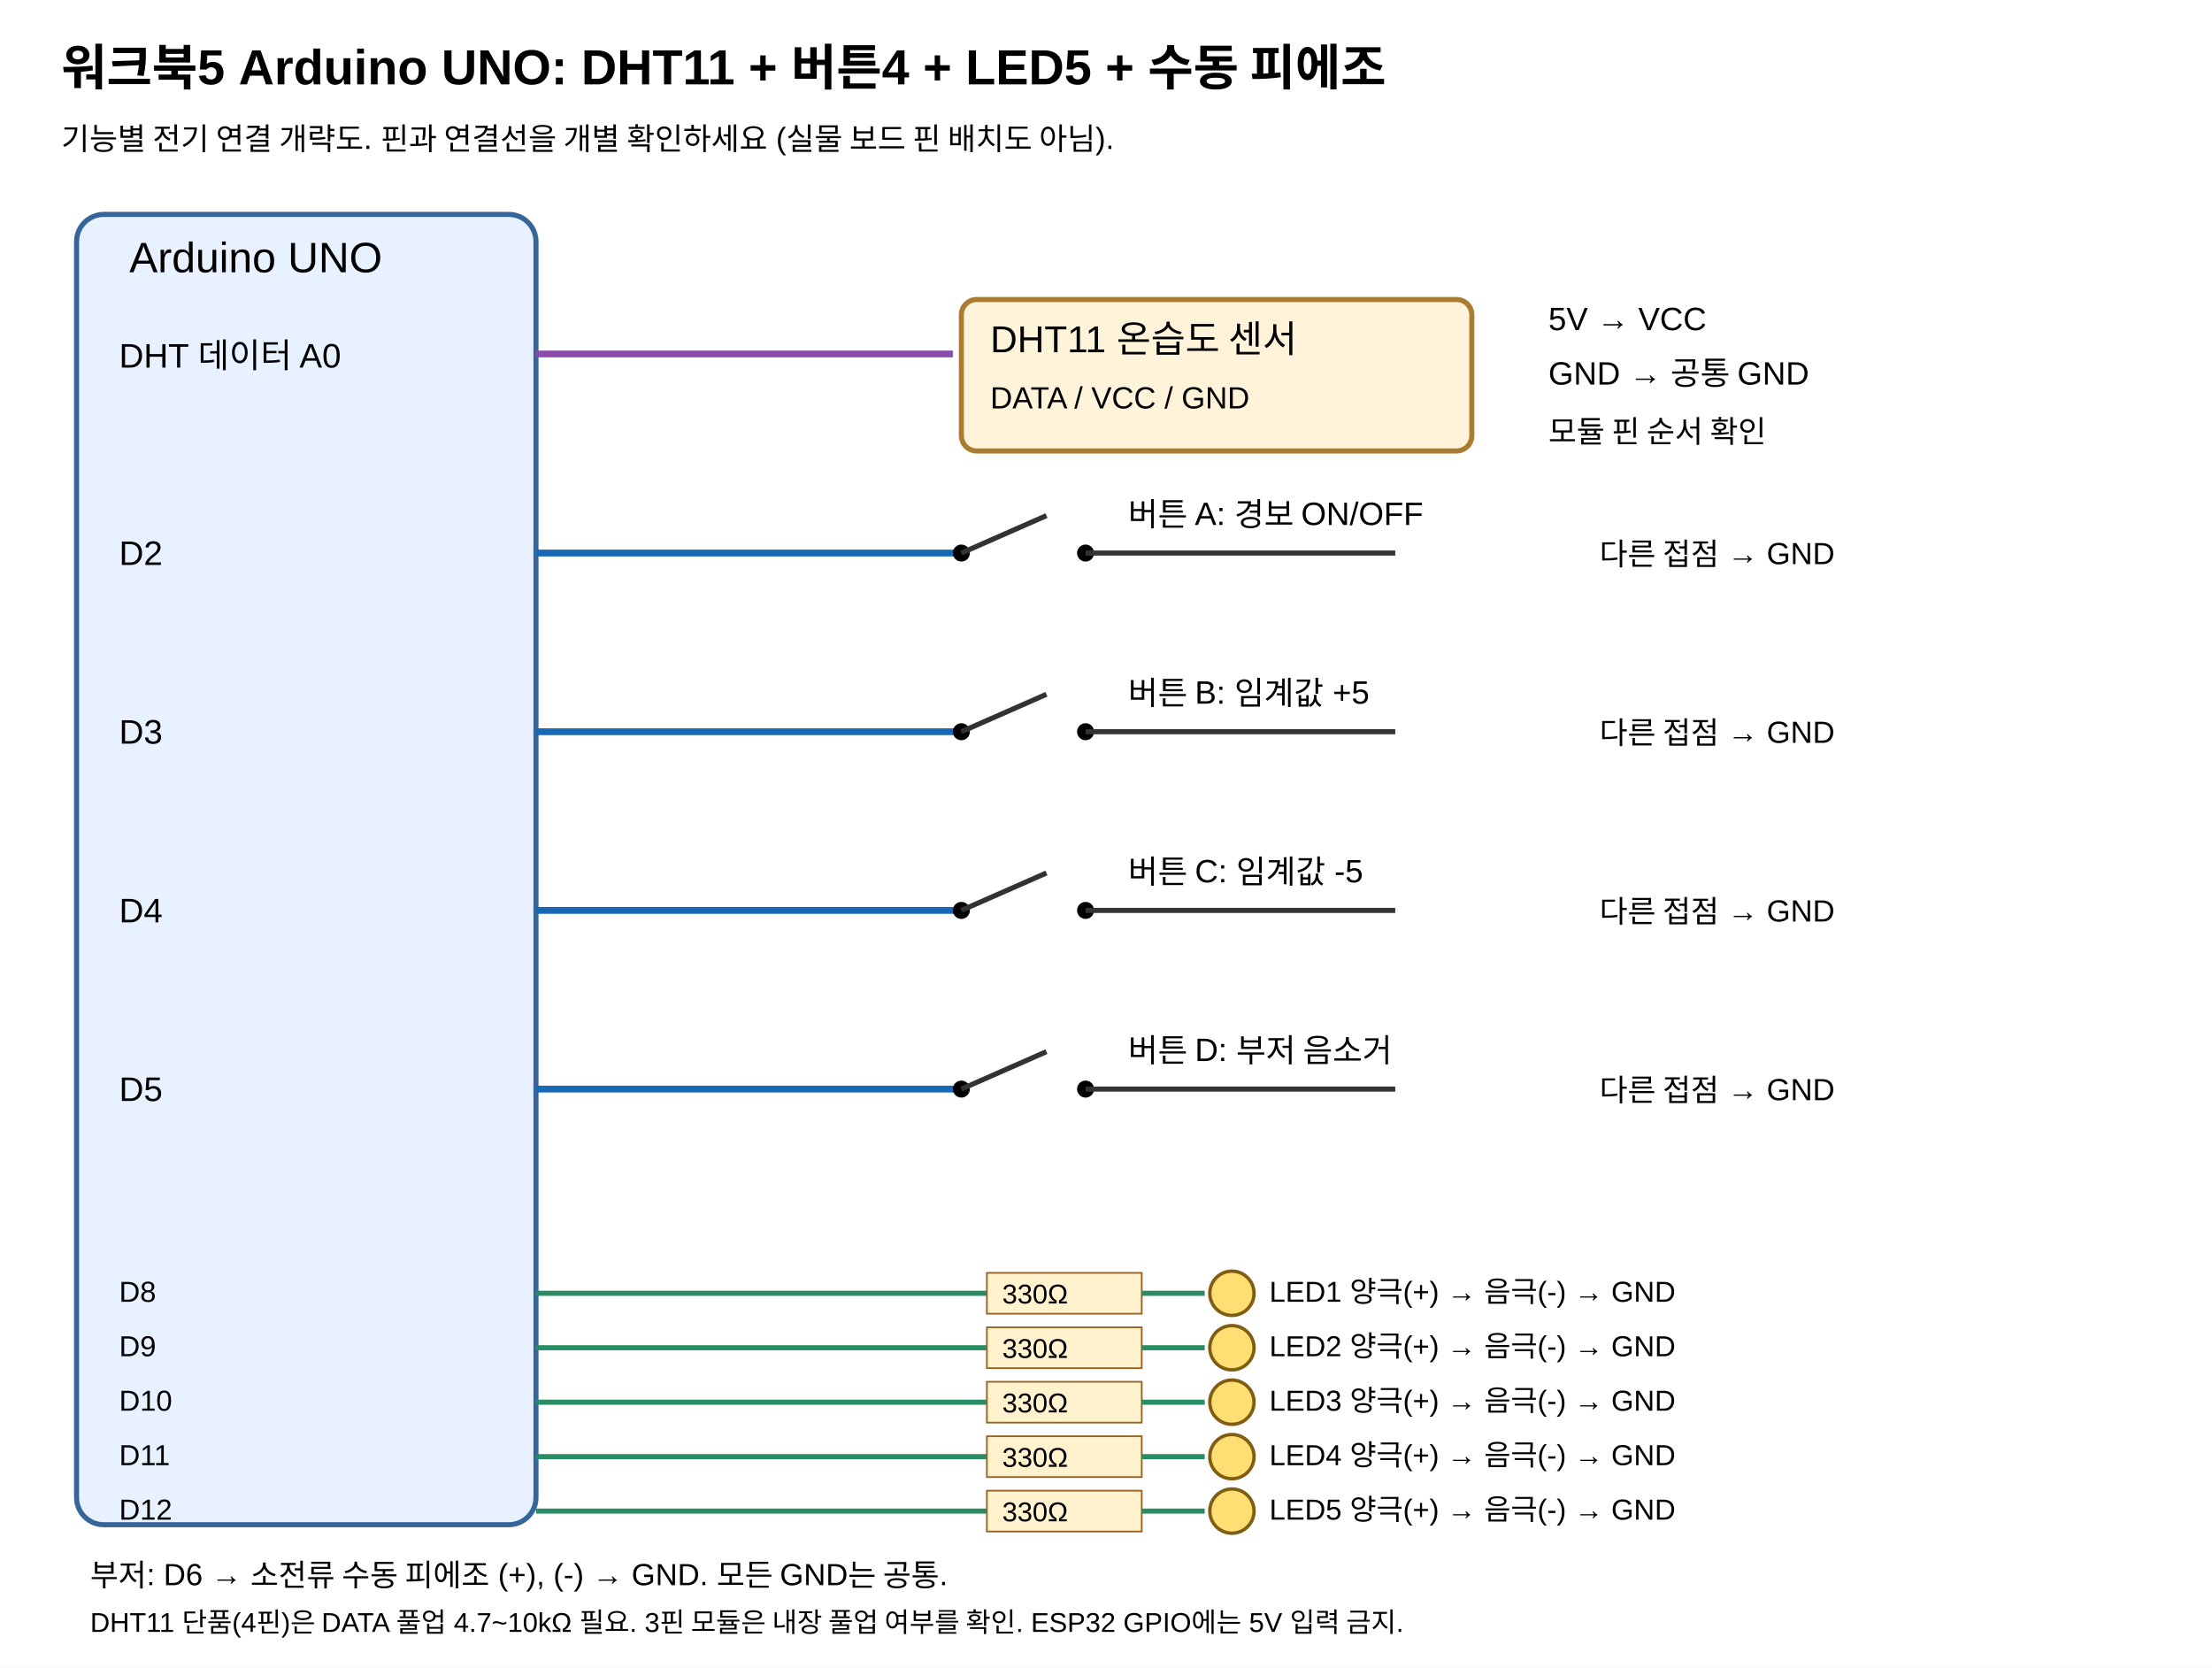
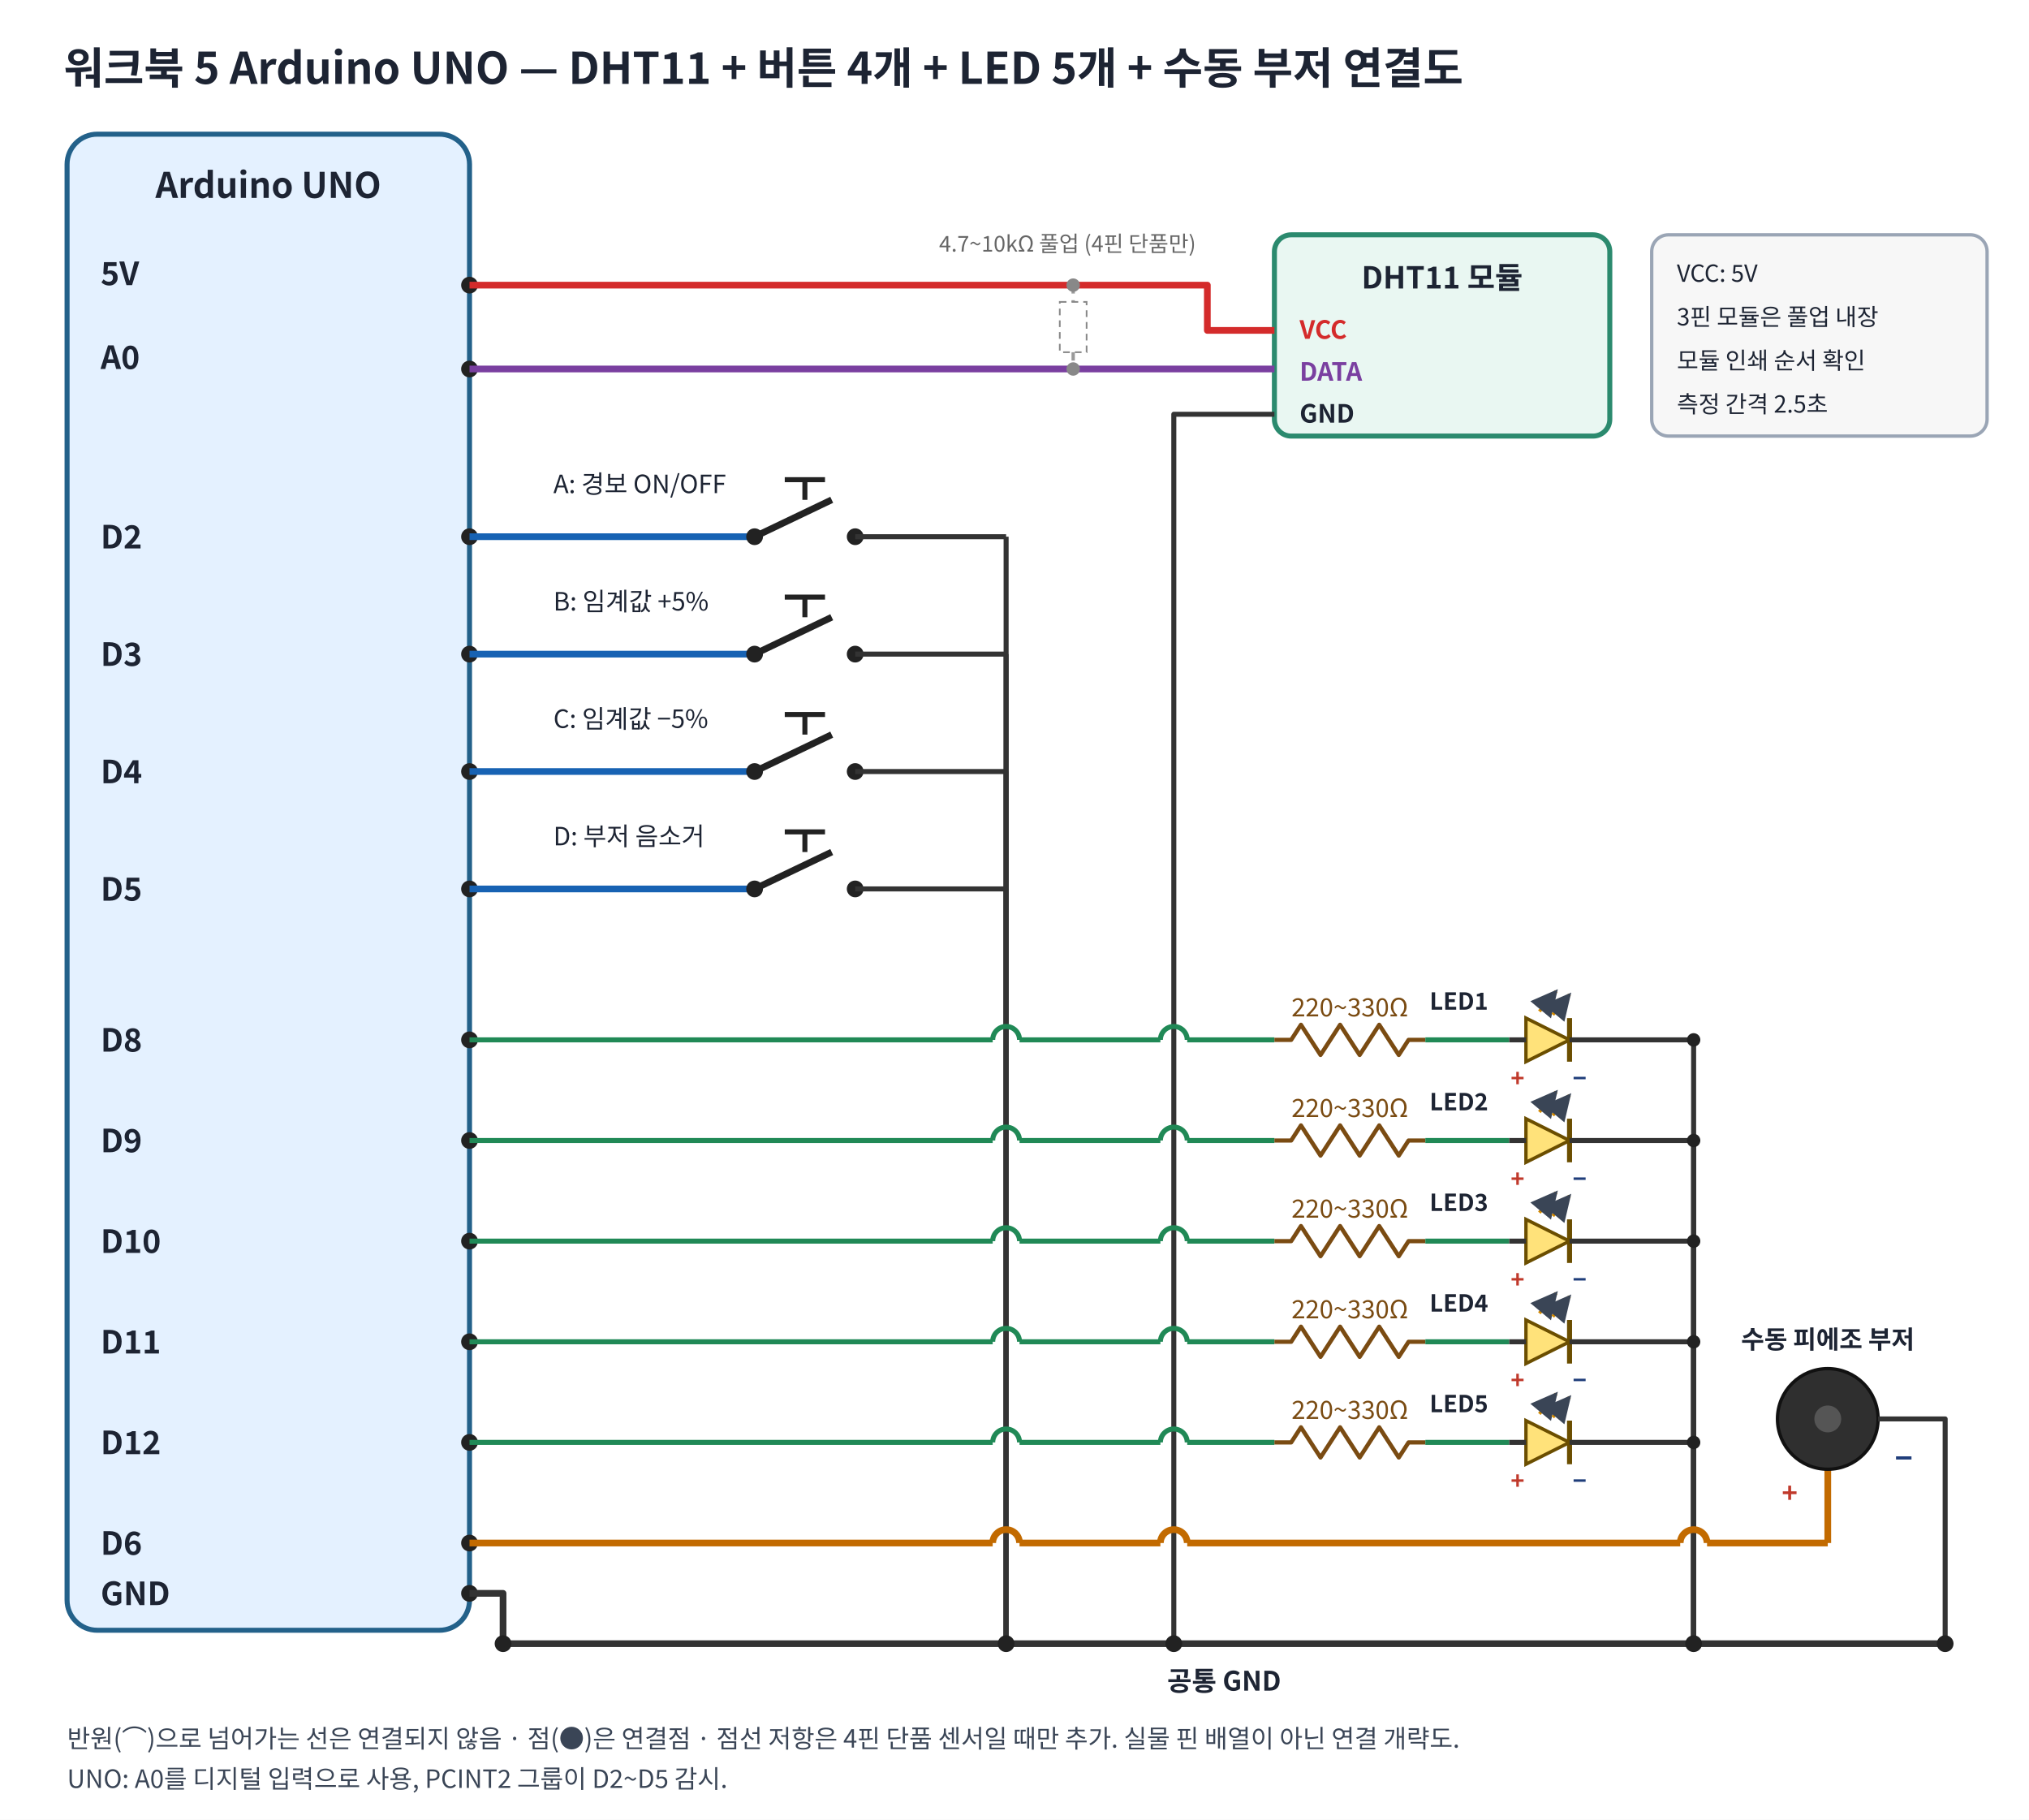
- <svg xmlns="http://www.w3.org/2000/svg" width="1300" height="980" viewBox="0 0 1300 980">
-   <rect width="1300" height="980" fill="#fff" />
-   <g font-family="Arial,sans-serif">
-     <text x="36" y="50" font-size="29" font-weight="bold">워크북5 Arduino UNO: DHT11 + 버튼4 + LED5 + 수동 피에조</text>
-     <text x="36" y="88" font-size="18">기능별 전기 연결 개략도. 핀과 연결선을 개별 확인하세요 (실물 보드 핀 배치도 아님).</text>
-     <rect x="45" y="126" width="270" height="770" rx="16" fill="#e8f1ff" stroke="#376599" stroke-width="3" />
-     <text x="76" y="160" font-size="25">Arduino UNO</text>
-     <text x="70" y="216" font-size="20">DHT 데이터 A0</text>
-     <path d="M315 208 H560" stroke="#8a4caa" stroke-width="4" />
-     <rect x="565" y="176" width="300" height="89" rx="9" fill="#fff4d9" stroke="#aa7c32" stroke-width="3" />
-     <text x="582" y="207" font-size="22">DHT11 온습도 센서</text>
-     <text x="582" y="240" font-size="18">DATA / VCC / GND</text>
-     <text x="910" y="194" font-size="19">5V → VCC</text>
-     <text x="910" y="226" font-size="19">GND → 공통 GND</text>
-     <text x="910" y="260" font-size="18">모듈 핀 순서 확인</text>
-     <text x="70" y="332" font-size="20">D2</text>
-     <path d="M315 325 H565" stroke="#1769b6" stroke-width="4" />
-     <circle cx="565" cy="325" r="5" />
-     <path d="M565 325 l50 -22" stroke="#333" stroke-width="3" />
-     <circle cx="638" cy="325" r="5" />
-     <path d="M638 325 H820" stroke="#333" stroke-width="3" />
-     <text x="663" y="309" font-size="19">버튼 A: 경보 ON/OFF</text>
-     <text x="940" y="332" font-size="18">다른 접점 → GND</text>
-     <text x="70" y="437" font-size="20">D3</text>
-     <path d="M315 430 H565" stroke="#1769b6" stroke-width="4" />
-     <circle cx="565" cy="430" r="5" />
-     <path d="M565 430 l50 -22" stroke="#333" stroke-width="3" />
-     <circle cx="638" cy="430" r="5" />
-     <path d="M638 430 H820" stroke="#333" stroke-width="3" />
-     <text x="663" y="414" font-size="19">버튼 B: 임계값 +5</text>
-     <text x="940" y="437" font-size="18">다른 접점 → GND</text>
-     <text x="70" y="542" font-size="20">D4</text>
-     <path d="M315 535 H565" stroke="#1769b6" stroke-width="4" />
-     <circle cx="565" cy="535" r="5" />
-     <path d="M565 535 l50 -22" stroke="#333" stroke-width="3" />
-     <circle cx="638" cy="535" r="5" />
-     <path d="M638 535 H820" stroke="#333" stroke-width="3" />
-     <text x="663" y="519" font-size="19">버튼 C: 임계값 -5</text>
-     <text x="940" y="542" font-size="18">다른 접점 → GND</text>
-     <text x="70" y="647" font-size="20">D5</text>
-     <path d="M315 640 H565" stroke="#1769b6" stroke-width="4" />
-     <circle cx="565" cy="640" r="5" />
-     <path d="M565 640 l50 -22" stroke="#333" stroke-width="3" />
-     <circle cx="638" cy="640" r="5" />
-     <path d="M638 640 H820" stroke="#333" stroke-width="3" />
-     <text x="663" y="624" font-size="19">버튼 D: 부저 음소거</text>
-     <text x="940" y="647" font-size="18">다른 접점 → GND</text>
-     <text x="70" y="765" font-size="17">D8</text>
-     <path d="M315 760 H580" stroke="#288d64" stroke-width="3" />
-     <rect x="580" y="748" width="91" height="24" fill="#fff2cc" stroke="#956426" />
-     <text x="589" y="766" font-size="16">330Ω</text>
-     <path d="M671 760 H708" stroke="#288d64" stroke-width="3" />
-     <circle cx="724" cy="760" r="13" fill="#ffdf73" stroke="#815d11" stroke-width="2" />
-     <text x="746" y="765" font-size="17">LED1 양극(+) → 음극(-) → GND</text>
-     <text x="70" y="797" font-size="17">D9</text>
-     <path d="M315 792 H580" stroke="#288d64" stroke-width="3" />
-     <rect x="580" y="780" width="91" height="24" fill="#fff2cc" stroke="#956426" />
-     <text x="589" y="798" font-size="16">330Ω</text>
-     <path d="M671 792 H708" stroke="#288d64" stroke-width="3" />
-     <circle cx="724" cy="792" r="13" fill="#ffdf73" stroke="#815d11" stroke-width="2" />
-     <text x="746" y="797" font-size="17">LED2 양극(+) → 음극(-) → GND</text>
-     <text x="70" y="829" font-size="17">D10</text>
-     <path d="M315 824 H580" stroke="#288d64" stroke-width="3" />
-     <rect x="580" y="812" width="91" height="24" fill="#fff2cc" stroke="#956426" />
-     <text x="589" y="830" font-size="16">330Ω</text>
-     <path d="M671 824 H708" stroke="#288d64" stroke-width="3" />
-     <circle cx="724" cy="824" r="13" fill="#ffdf73" stroke="#815d11" stroke-width="2" />
-     <text x="746" y="829" font-size="17">LED3 양극(+) → 음극(-) → GND</text>
-     <text x="70" y="861" font-size="17">D11</text>
-     <path d="M315 856 H580" stroke="#288d64" stroke-width="3" />
-     <rect x="580" y="844" width="91" height="24" fill="#fff2cc" stroke="#956426" />
-     <text x="589" y="862" font-size="16">330Ω</text>
-     <path d="M671 856 H708" stroke="#288d64" stroke-width="3" />
-     <circle cx="724" cy="856" r="13" fill="#ffdf73" stroke="#815d11" stroke-width="2" />
-     <text x="746" y="861" font-size="17">LED4 양극(+) → 음극(-) → GND</text>
-     <text x="70" y="893" font-size="17">D12</text>
-     <path d="M315 888 H580" stroke="#288d64" stroke-width="3" />
-     <rect x="580" y="876" width="91" height="24" fill="#fff2cc" stroke="#956426" />
-     <text x="589" y="894" font-size="16">330Ω</text>
-     <path d="M671 888 H708" stroke="#288d64" stroke-width="3" />
-     <circle cx="724" cy="888" r="13" fill="#ffdf73" stroke="#815d11" stroke-width="2" />
-     <text x="746" y="893" font-size="17">LED5 양극(+) → 음극(-) → GND</text>
-     <text x="53" y="932" font-size="18">부저: D6 → 소전류 수동 피에조 (+), (-) → GND. 모든 GND는 공통.</text>
-     <text x="53" y="959" font-size="16">DHT11 단품(4핀)은 DATA 풀업 4.7~10kΩ 필요. 3핀 모듈은 내장 풀업 여부를 확인. ESP32 GPIO에는 5V 입력 금지.</text>
+ <svg xmlns="http://www.w3.org/2000/svg" width="1210" height="1085" viewBox="0 0 1210 1085">
+   <defs>
+     <marker id="arr" viewBox="0 0 10 10" refX="9" refY="5" markerWidth="8" markerHeight="8" orient="auto-start-reverse">
+       <path d="M0 0 L10 5 L0 10 z" fill="#3a4556" />
+     </marker>
+   </defs>
+   <rect width="1210" height="1085" fill="#ffffff" />
+   <g font-family="'Noto Sans CJK KR','Malgun Gothic','Apple SD Gothic Neo',sans-serif" fill="#1d2433">
+     <text x="38" y="50" font-size="26" font-weight="bold" fill="#1d2433" text-anchor="start">워크북 5 Arduino UNO — DHT11 + 버튼 4개 + LED 5개 + 수동 부저 연결도</text>
+     <rect x="40" y="80" width="240" height="892" rx="18" fill="#e4f1ff" stroke="#23618a" stroke-width="3" />
+     <text x="160" y="118" font-size="21" font-weight="bold" fill="#1d2433" text-anchor="middle">Arduino UNO</text>
+     <text x="60" y="170" font-size="19" font-weight="bold" fill="#1d2433" text-anchor="start">5V</text>
+     <circle cx="280" cy="170" r="5" fill="#222" />
+     <text x="60" y="220" font-size="19" font-weight="bold" fill="#1d2433" text-anchor="start">A0</text>
+     <circle cx="280" cy="220" r="5" fill="#222" />
+     <rect x="760" y="140" width="200" height="120" rx="10" fill="#e9f7f2" stroke="#2b8a6e" stroke-width="3" />
+     <text x="860" y="172" font-size="18" font-weight="bold" fill="#1d2433" text-anchor="middle">DHT11 모듈</text>
+     <text x="775" y="202" font-size="15" font-weight="bold" fill="#d42b2b" text-anchor="start">VCC</text>
+     <text x="775" y="227" font-size="15" font-weight="bold" fill="#7a3fa0" text-anchor="start">DATA</text>
+     <text x="775" y="252" font-size="15" font-weight="bold" fill="#1d2433" text-anchor="start">GND</text>
+     <path d="M280 170 L720 170 L720 197 L760 197" stroke="#d42b2b" stroke-width="4" fill="none" stroke-linejoin="round" />
+     <path d="M280 220 L760 220" stroke="#7a3fa0" stroke-width="4" fill="none" stroke-linejoin="round" />
+     <path d="M760 247 L700 247 L700 980" stroke="#333" stroke-width="3" fill="none" stroke-linejoin="round" />
+     <g opacity="0.85">
+       <path d="M640 170 L640 180" stroke="#888" stroke-width="2" fill="none" stroke-linejoin="round" stroke-dasharray="5 4" />
+       <path d="M640 180 L640 210" stroke="#888" stroke-width="2" fill="none" stroke-linejoin="round" stroke-dasharray="5 4" />
+       <path d="M640 210 L640 220" stroke="#888" stroke-width="2" fill="none" stroke-linejoin="round" stroke-dasharray="5 4" />
+     </g>
+     <rect x="632" y="180" width="16" height="30" fill="#fff" stroke="#888" stroke-dasharray="4 3" />
+     <circle cx="640" cy="170" r="4" fill="#888" />
+     <circle cx="640" cy="220" r="4" fill="#888" />
+     <text x="560" y="150" font-size="13" font-weight="normal" fill="#666" text-anchor="start">4.7~10kΩ 풀업 (4핀 단품만)</text>
+     <rect x="985" y="140" width="200" height="120" rx="10" fill="#f7f7f7" stroke="#9aa5b5" stroke-width="2" />
+     <text x="1000" y="168" font-size="14" font-weight="normal" fill="#1d2433" text-anchor="start">VCC: 5V</text>
+     <text x="1000" y="194" font-size="14" font-weight="normal" fill="#1d2433" text-anchor="start">3핀 모듈은 풀업 내장</text>
+     <text x="1000" y="220" font-size="14" font-weight="normal" fill="#1d2433" text-anchor="start">모듈 인쇄 순서 확인</text>
+     <text x="1000" y="246" font-size="14" font-weight="normal" fill="#1d2433" text-anchor="start">측정 간격 2.5초</text>
+     <text x="60" y="327" font-size="19" font-weight="bold" fill="#1d2433" text-anchor="start">D2</text>
+     <circle cx="280" cy="320" r="5" fill="#222" />
+     <path d="M280 320 L450 320" stroke="#1762b3" stroke-width="4" fill="none" stroke-linejoin="round" />
+     <circle cx="450" cy="320" r="5" fill="#222" />
+     <circle cx="510" cy="320" r="5" fill="#222" />
+     <path d="M450 320 L496 298" stroke="#222" stroke-width="4" fill="none" stroke-linejoin="round" />
+     <path d="M468 286 L492 286" stroke="#222" stroke-width="3" fill="none" stroke-linejoin="round" />
+     <path d="M480 286 L480 298" stroke="#222" stroke-width="3" fill="none" stroke-linejoin="round" />
+     <path d="M510 320 L600 320" stroke="#333" stroke-width="3" fill="none" stroke-linejoin="round" />
+     <path d="M600 320 L600 980" stroke="#333" stroke-width="3" fill="none" stroke-linejoin="round" />
+     <text x="330" y="294" font-size="15" font-weight="normal" fill="#1d2433" text-anchor="start">A: 경보 ON/OFF</text>
+     <text x="60" y="397" font-size="19" font-weight="bold" fill="#1d2433" text-anchor="start">D3</text>
+     <circle cx="280" cy="390" r="5" fill="#222" />
+     <path d="M280 390 L450 390" stroke="#1762b3" stroke-width="4" fill="none" stroke-linejoin="round" />
+     <circle cx="450" cy="390" r="5" fill="#222" />
+     <circle cx="510" cy="390" r="5" fill="#222" />
+     <path d="M450 390 L496 368" stroke="#222" stroke-width="4" fill="none" stroke-linejoin="round" />
+     <path d="M468 356 L492 356" stroke="#222" stroke-width="3" fill="none" stroke-linejoin="round" />
+     <path d="M480 356 L480 368" stroke="#222" stroke-width="3" fill="none" stroke-linejoin="round" />
+     <path d="M510 390 L600 390" stroke="#333" stroke-width="3" fill="none" stroke-linejoin="round" />
+     <path d="M600 390 L600 980" stroke="#333" stroke-width="3" fill="none" stroke-linejoin="round" />
+     <text x="330" y="364" font-size="15" font-weight="normal" fill="#1d2433" text-anchor="start">B: 임계값 +5%</text>
+     <text x="60" y="467" font-size="19" font-weight="bold" fill="#1d2433" text-anchor="start">D4</text>
+     <circle cx="280" cy="460" r="5" fill="#222" />
+     <path d="M280 460 L450 460" stroke="#1762b3" stroke-width="4" fill="none" stroke-linejoin="round" />
+     <circle cx="450" cy="460" r="5" fill="#222" />
+     <circle cx="510" cy="460" r="5" fill="#222" />
+     <path d="M450 460 L496 438" stroke="#222" stroke-width="4" fill="none" stroke-linejoin="round" />
+     <path d="M468 426 L492 426" stroke="#222" stroke-width="3" fill="none" stroke-linejoin="round" />
+     <path d="M480 426 L480 438" stroke="#222" stroke-width="3" fill="none" stroke-linejoin="round" />
+     <path d="M510 460 L600 460" stroke="#333" stroke-width="3" fill="none" stroke-linejoin="round" />
+     <path d="M600 460 L600 980" stroke="#333" stroke-width="3" fill="none" stroke-linejoin="round" />
+     <text x="330" y="434" font-size="15" font-weight="normal" fill="#1d2433" text-anchor="start">C: 임계값 −5%</text>
+     <text x="60" y="537" font-size="19" font-weight="bold" fill="#1d2433" text-anchor="start">D5</text>
+     <circle cx="280" cy="530" r="5" fill="#222" />
+     <path d="M280 530 L450 530" stroke="#1762b3" stroke-width="4" fill="none" stroke-linejoin="round" />
+     <circle cx="450" cy="530" r="5" fill="#222" />
+     <circle cx="510" cy="530" r="5" fill="#222" />
+     <path d="M450 530 L496 508" stroke="#222" stroke-width="4" fill="none" stroke-linejoin="round" />
+     <path d="M468 496 L492 496" stroke="#222" stroke-width="3" fill="none" stroke-linejoin="round" />
+     <path d="M480 496 L480 508" stroke="#222" stroke-width="3" fill="none" stroke-linejoin="round" />
+     <path d="M510 530 L600 530" stroke="#333" stroke-width="3" fill="none" stroke-linejoin="round" />
+     <path d="M600 530 L600 980" stroke="#333" stroke-width="3" fill="none" stroke-linejoin="round" />
+     <text x="330" y="504" font-size="15" font-weight="normal" fill="#1d2433" text-anchor="start">D: 부저 음소거</text>
+     <text x="60" y="627" font-size="19" font-weight="bold" fill="#1d2433" text-anchor="start">D8</text>
+     <circle cx="280" cy="620" r="5" fill="#222" />
+     <path d="M280 620 L592 620" stroke="#208956" stroke-width="3" fill="none" stroke-linejoin="round" />
+     <path d="M592 620 A8 8 0 0 1 608 620" stroke="#208956" stroke-width="3" fill="none" />
+     <path d="M608 620 L692 620" stroke="#208956" stroke-width="3" fill="none" stroke-linejoin="round" />
+     <path d="M692 620 A8 8 0 0 1 708 620" stroke="#208956" stroke-width="3" fill="none" />
+     <path d="M708 620 L760 620" stroke="#208956" stroke-width="3" fill="none" stroke-linejoin="round" />
+     <path d="M760 620 L770 620 L775.833 611 L787.5 629 L799.167 611 L810.833 629 L822.5 611 L834.167 629 L840 620 L850 620" stroke="#7a4b12" stroke-width="2.5" fill="none" stroke-linejoin="round" />
+     <text x="805.0" y="606" font-size="15" font-weight="normal" fill="#7a4b12" text-anchor="middle">220~330Ω</text>
+     <path d="M850 620 L900 620" stroke="#208956" stroke-width="3" fill="none" stroke-linejoin="round" />
+     <path d="M910 607 L910 633 L936 620 z" fill="#ffe27a" stroke="#6b4e00" stroke-width="2" />
+     <path d="M936 607 L936 633" stroke="#6b4e00" stroke-width="3" fill="none" stroke-linejoin="round" />
+     <path d="M900 620 L910 620" stroke="#333" stroke-width="3" fill="none" stroke-linejoin="round" />
+     <path d="M918 603 L928 591" stroke="#d48a00" stroke-width="2" fill="none" stroke-linejoin="round" marker-end="url(#arr)" />
+     <path d="M926 605 L936 593" stroke="#d48a00" stroke-width="2" fill="none" stroke-linejoin="round" marker-end="url(#arr)" />
+     <text x="905" y="648" font-size="14" font-weight="bold" fill="#c0392b" text-anchor="middle">+</text>
+     <text x="942" y="648" font-size="14" font-weight="bold" fill="#1f3d7a" text-anchor="middle">−</text>
+     <text x="870" y="602" font-size="14" font-weight="bold" fill="#1d2433" text-anchor="middle">LED1</text>
+     <path d="M936 620 L1010 620 L1010 980" stroke="#333" stroke-width="3" fill="none" stroke-linejoin="round" />
+     <circle cx="1010" cy="620" r="4" fill="#222" />
+     <text x="60" y="687" font-size="19" font-weight="bold" fill="#1d2433" text-anchor="start">D9</text>
+     <circle cx="280" cy="680" r="5" fill="#222" />
+     <path d="M280 680 L592 680" stroke="#208956" stroke-width="3" fill="none" stroke-linejoin="round" />
+     <path d="M592 680 A8 8 0 0 1 608 680" stroke="#208956" stroke-width="3" fill="none" />
+     <path d="M608 680 L692 680" stroke="#208956" stroke-width="3" fill="none" stroke-linejoin="round" />
+     <path d="M692 680 A8 8 0 0 1 708 680" stroke="#208956" stroke-width="3" fill="none" />
+     <path d="M708 680 L760 680" stroke="#208956" stroke-width="3" fill="none" stroke-linejoin="round" />
+     <path d="M760 680 L770 680 L775.833 671 L787.5 689 L799.167 671 L810.833 689 L822.5 671 L834.167 689 L840 680 L850 680" stroke="#7a4b12" stroke-width="2.5" fill="none" stroke-linejoin="round" />
+     <text x="805.0" y="666" font-size="15" font-weight="normal" fill="#7a4b12" text-anchor="middle">220~330Ω</text>
+     <path d="M850 680 L900 680" stroke="#208956" stroke-width="3" fill="none" stroke-linejoin="round" />
+     <path d="M910 667 L910 693 L936 680 z" fill="#ffe27a" stroke="#6b4e00" stroke-width="2" />
+     <path d="M936 667 L936 693" stroke="#6b4e00" stroke-width="3" fill="none" stroke-linejoin="round" />
+     <path d="M900 680 L910 680" stroke="#333" stroke-width="3" fill="none" stroke-linejoin="round" />
+     <path d="M918 663 L928 651" stroke="#d48a00" stroke-width="2" fill="none" stroke-linejoin="round" marker-end="url(#arr)" />
+     <path d="M926 665 L936 653" stroke="#d48a00" stroke-width="2" fill="none" stroke-linejoin="round" marker-end="url(#arr)" />
+     <text x="905" y="708" font-size="14" font-weight="bold" fill="#c0392b" text-anchor="middle">+</text>
+     <text x="942" y="708" font-size="14" font-weight="bold" fill="#1f3d7a" text-anchor="middle">−</text>
+     <text x="870" y="662" font-size="14" font-weight="bold" fill="#1d2433" text-anchor="middle">LED2</text>
+     <path d="M936 680 L1010 680 L1010 980" stroke="#333" stroke-width="3" fill="none" stroke-linejoin="round" />
+     <circle cx="1010" cy="680" r="4" fill="#222" />
+     <text x="60" y="747" font-size="19" font-weight="bold" fill="#1d2433" text-anchor="start">D10</text>
+     <circle cx="280" cy="740" r="5" fill="#222" />
+     <path d="M280 740 L592 740" stroke="#208956" stroke-width="3" fill="none" stroke-linejoin="round" />
+     <path d="M592 740 A8 8 0 0 1 608 740" stroke="#208956" stroke-width="3" fill="none" />
+     <path d="M608 740 L692 740" stroke="#208956" stroke-width="3" fill="none" stroke-linejoin="round" />
+     <path d="M692 740 A8 8 0 0 1 708 740" stroke="#208956" stroke-width="3" fill="none" />
+     <path d="M708 740 L760 740" stroke="#208956" stroke-width="3" fill="none" stroke-linejoin="round" />
+     <path d="M760 740 L770 740 L775.833 731 L787.5 749 L799.167 731 L810.833 749 L822.5 731 L834.167 749 L840 740 L850 740" stroke="#7a4b12" stroke-width="2.5" fill="none" stroke-linejoin="round" />
+     <text x="805.0" y="726" font-size="15" font-weight="normal" fill="#7a4b12" text-anchor="middle">220~330Ω</text>
+     <path d="M850 740 L900 740" stroke="#208956" stroke-width="3" fill="none" stroke-linejoin="round" />
+     <path d="M910 727 L910 753 L936 740 z" fill="#ffe27a" stroke="#6b4e00" stroke-width="2" />
+     <path d="M936 727 L936 753" stroke="#6b4e00" stroke-width="3" fill="none" stroke-linejoin="round" />
+     <path d="M900 740 L910 740" stroke="#333" stroke-width="3" fill="none" stroke-linejoin="round" />
+     <path d="M918 723 L928 711" stroke="#d48a00" stroke-width="2" fill="none" stroke-linejoin="round" marker-end="url(#arr)" />
+     <path d="M926 725 L936 713" stroke="#d48a00" stroke-width="2" fill="none" stroke-linejoin="round" marker-end="url(#arr)" />
+     <text x="905" y="768" font-size="14" font-weight="bold" fill="#c0392b" text-anchor="middle">+</text>
+     <text x="942" y="768" font-size="14" font-weight="bold" fill="#1f3d7a" text-anchor="middle">−</text>
+     <text x="870" y="722" font-size="14" font-weight="bold" fill="#1d2433" text-anchor="middle">LED3</text>
+     <path d="M936 740 L1010 740 L1010 980" stroke="#333" stroke-width="3" fill="none" stroke-linejoin="round" />
+     <circle cx="1010" cy="740" r="4" fill="#222" />
+     <text x="60" y="807" font-size="19" font-weight="bold" fill="#1d2433" text-anchor="start">D11</text>
+     <circle cx="280" cy="800" r="5" fill="#222" />
+     <path d="M280 800 L592 800" stroke="#208956" stroke-width="3" fill="none" stroke-linejoin="round" />
+     <path d="M592 800 A8 8 0 0 1 608 800" stroke="#208956" stroke-width="3" fill="none" />
+     <path d="M608 800 L692 800" stroke="#208956" stroke-width="3" fill="none" stroke-linejoin="round" />
+     <path d="M692 800 A8 8 0 0 1 708 800" stroke="#208956" stroke-width="3" fill="none" />
+     <path d="M708 800 L760 800" stroke="#208956" stroke-width="3" fill="none" stroke-linejoin="round" />
+     <path d="M760 800 L770 800 L775.833 791 L787.5 809 L799.167 791 L810.833 809 L822.5 791 L834.167 809 L840 800 L850 800" stroke="#7a4b12" stroke-width="2.5" fill="none" stroke-linejoin="round" />
+     <text x="805.0" y="786" font-size="15" font-weight="normal" fill="#7a4b12" text-anchor="middle">220~330Ω</text>
+     <path d="M850 800 L900 800" stroke="#208956" stroke-width="3" fill="none" stroke-linejoin="round" />
+     <path d="M910 787 L910 813 L936 800 z" fill="#ffe27a" stroke="#6b4e00" stroke-width="2" />
+     <path d="M936 787 L936 813" stroke="#6b4e00" stroke-width="3" fill="none" stroke-linejoin="round" />
+     <path d="M900 800 L910 800" stroke="#333" stroke-width="3" fill="none" stroke-linejoin="round" />
+     <path d="M918 783 L928 771" stroke="#d48a00" stroke-width="2" fill="none" stroke-linejoin="round" marker-end="url(#arr)" />
+     <path d="M926 785 L936 773" stroke="#d48a00" stroke-width="2" fill="none" stroke-linejoin="round" marker-end="url(#arr)" />
+     <text x="905" y="828" font-size="14" font-weight="bold" fill="#c0392b" text-anchor="middle">+</text>
+     <text x="942" y="828" font-size="14" font-weight="bold" fill="#1f3d7a" text-anchor="middle">−</text>
+     <text x="870" y="782" font-size="14" font-weight="bold" fill="#1d2433" text-anchor="middle">LED4</text>
+     <path d="M936 800 L1010 800 L1010 980" stroke="#333" stroke-width="3" fill="none" stroke-linejoin="round" />
+     <circle cx="1010" cy="800" r="4" fill="#222" />
+     <text x="60" y="867" font-size="19" font-weight="bold" fill="#1d2433" text-anchor="start">D12</text>
+     <circle cx="280" cy="860" r="5" fill="#222" />
+     <path d="M280 860 L592 860" stroke="#208956" stroke-width="3" fill="none" stroke-linejoin="round" />
+     <path d="M592 860 A8 8 0 0 1 608 860" stroke="#208956" stroke-width="3" fill="none" />
+     <path d="M608 860 L692 860" stroke="#208956" stroke-width="3" fill="none" stroke-linejoin="round" />
+     <path d="M692 860 A8 8 0 0 1 708 860" stroke="#208956" stroke-width="3" fill="none" />
+     <path d="M708 860 L760 860" stroke="#208956" stroke-width="3" fill="none" stroke-linejoin="round" />
+     <path d="M760 860 L770 860 L775.833 851 L787.5 869 L799.167 851 L810.833 869 L822.5 851 L834.167 869 L840 860 L850 860" stroke="#7a4b12" stroke-width="2.5" fill="none" stroke-linejoin="round" />
+     <text x="805.0" y="846" font-size="15" font-weight="normal" fill="#7a4b12" text-anchor="middle">220~330Ω</text>
+     <path d="M850 860 L900 860" stroke="#208956" stroke-width="3" fill="none" stroke-linejoin="round" />
+     <path d="M910 847 L910 873 L936 860 z" fill="#ffe27a" stroke="#6b4e00" stroke-width="2" />
+     <path d="M936 847 L936 873" stroke="#6b4e00" stroke-width="3" fill="none" stroke-linejoin="round" />
+     <path d="M900 860 L910 860" stroke="#333" stroke-width="3" fill="none" stroke-linejoin="round" />
+     <path d="M918 843 L928 831" stroke="#d48a00" stroke-width="2" fill="none" stroke-linejoin="round" marker-end="url(#arr)" />
+     <path d="M926 845 L936 833" stroke="#d48a00" stroke-width="2" fill="none" stroke-linejoin="round" marker-end="url(#arr)" />
+     <text x="905" y="888" font-size="14" font-weight="bold" fill="#c0392b" text-anchor="middle">+</text>
+     <text x="942" y="888" font-size="14" font-weight="bold" fill="#1f3d7a" text-anchor="middle">−</text>
+     <text x="870" y="842" font-size="14" font-weight="bold" fill="#1d2433" text-anchor="middle">LED5</text>
+     <path d="M936 860 L1010 860 L1010 980" stroke="#333" stroke-width="3" fill="none" stroke-linejoin="round" />
+     <circle cx="1010" cy="860" r="4" fill="#222" />
+     <text x="60" y="927" font-size="19" font-weight="bold" fill="#1d2433" text-anchor="start">D6</text>
+     <circle cx="280" cy="920" r="5" fill="#222" />
+     <path d="M280 920 L592 920" stroke="#c26a00" stroke-width="4" fill="none" stroke-linejoin="round" />
+     <path d="M592 920 A8 8 0 0 1 608 920" stroke="#c26a00" stroke-width="4" fill="none" />
+     <path d="M608 920 L692 920" stroke="#c26a00" stroke-width="4" fill="none" stroke-linejoin="round" />
+     <path d="M692 920 A8 8 0 0 1 708 920" stroke="#c26a00" stroke-width="4" fill="none" />
+     <path d="M708 920 L1002 920" stroke="#c26a00" stroke-width="4" fill="none" stroke-linejoin="round" />
+     <path d="M1002 920 A8 8 0 0 1 1018 920" stroke="#c26a00" stroke-width="4" fill="none" />
+     <path d="M1018 920 L1090 920" stroke="#c26a00" stroke-width="4" fill="none" stroke-linejoin="round" />
+     <path d="M1090 920 L1090 876" stroke="#c26a00" stroke-width="4" fill="none" stroke-linejoin="round" />
+     <circle cx="1090" cy="846" r="30" fill="#2f2f2f" stroke="#111" stroke-width="2" />
+     <circle cx="1090" cy="846" r="8" fill="#555" />
+     <text x="1090" y="804" font-size="15" font-weight="bold" fill="#1d2433" text-anchor="middle">수동 피에조 부저</text>
+     <text x="1072" y="896" font-size="16" font-weight="bold" fill="#c0392b" text-anchor="end">+</text>
+     <text x="1130" y="876" font-size="18" font-weight="bold" fill="#1f3d7a" text-anchor="start">−</text>
+     <path d="M1120 846 L1160 846 L1160 980" stroke="#333" stroke-width="3" fill="none" stroke-linejoin="round" />
+     <text x="60" y="957" font-size="19" font-weight="bold" fill="#1d2433" text-anchor="start">GND</text>
+     <circle cx="280" cy="950" r="5" fill="#222" />
+     <path d="M280 950 L300 950 L300 980 L1160 980" stroke="#333" stroke-width="4" fill="none" stroke-linejoin="round" />
+     <circle cx="300" cy="980" r="5" fill="#222" />
+     <circle cx="600" cy="980" r="5" fill="#222" />
+     <circle cx="700" cy="980" r="5" fill="#222" />
+     <circle cx="1010" cy="980" r="5" fill="#222" />
+     <circle cx="1160" cy="980" r="5" fill="#222" />
+     <text x="730" y="1008" font-size="16" font-weight="bold" fill="#1d2433" text-anchor="middle">공통 GND</text>
+     <text x="40" y="1042" font-size="15" font-weight="normal" fill="#3a4556" text-anchor="start">반원(⌒)으로 넘어가는 선은 연결되지 않음 · 점(●)은 연결점 · 점선 저항은 4핀 단품 센서일 때만 추가. 실물 핀 배열이 아닌 연결 개략도.</text>
+     <text x="40" y="1066" font-size="15" font-weight="normal" fill="#3a4556" text-anchor="start">UNO: A0를 디지털 입력으로 사용, PCINT2 그룹이 D2~D5 감시.</text>
  </g>
</svg>
